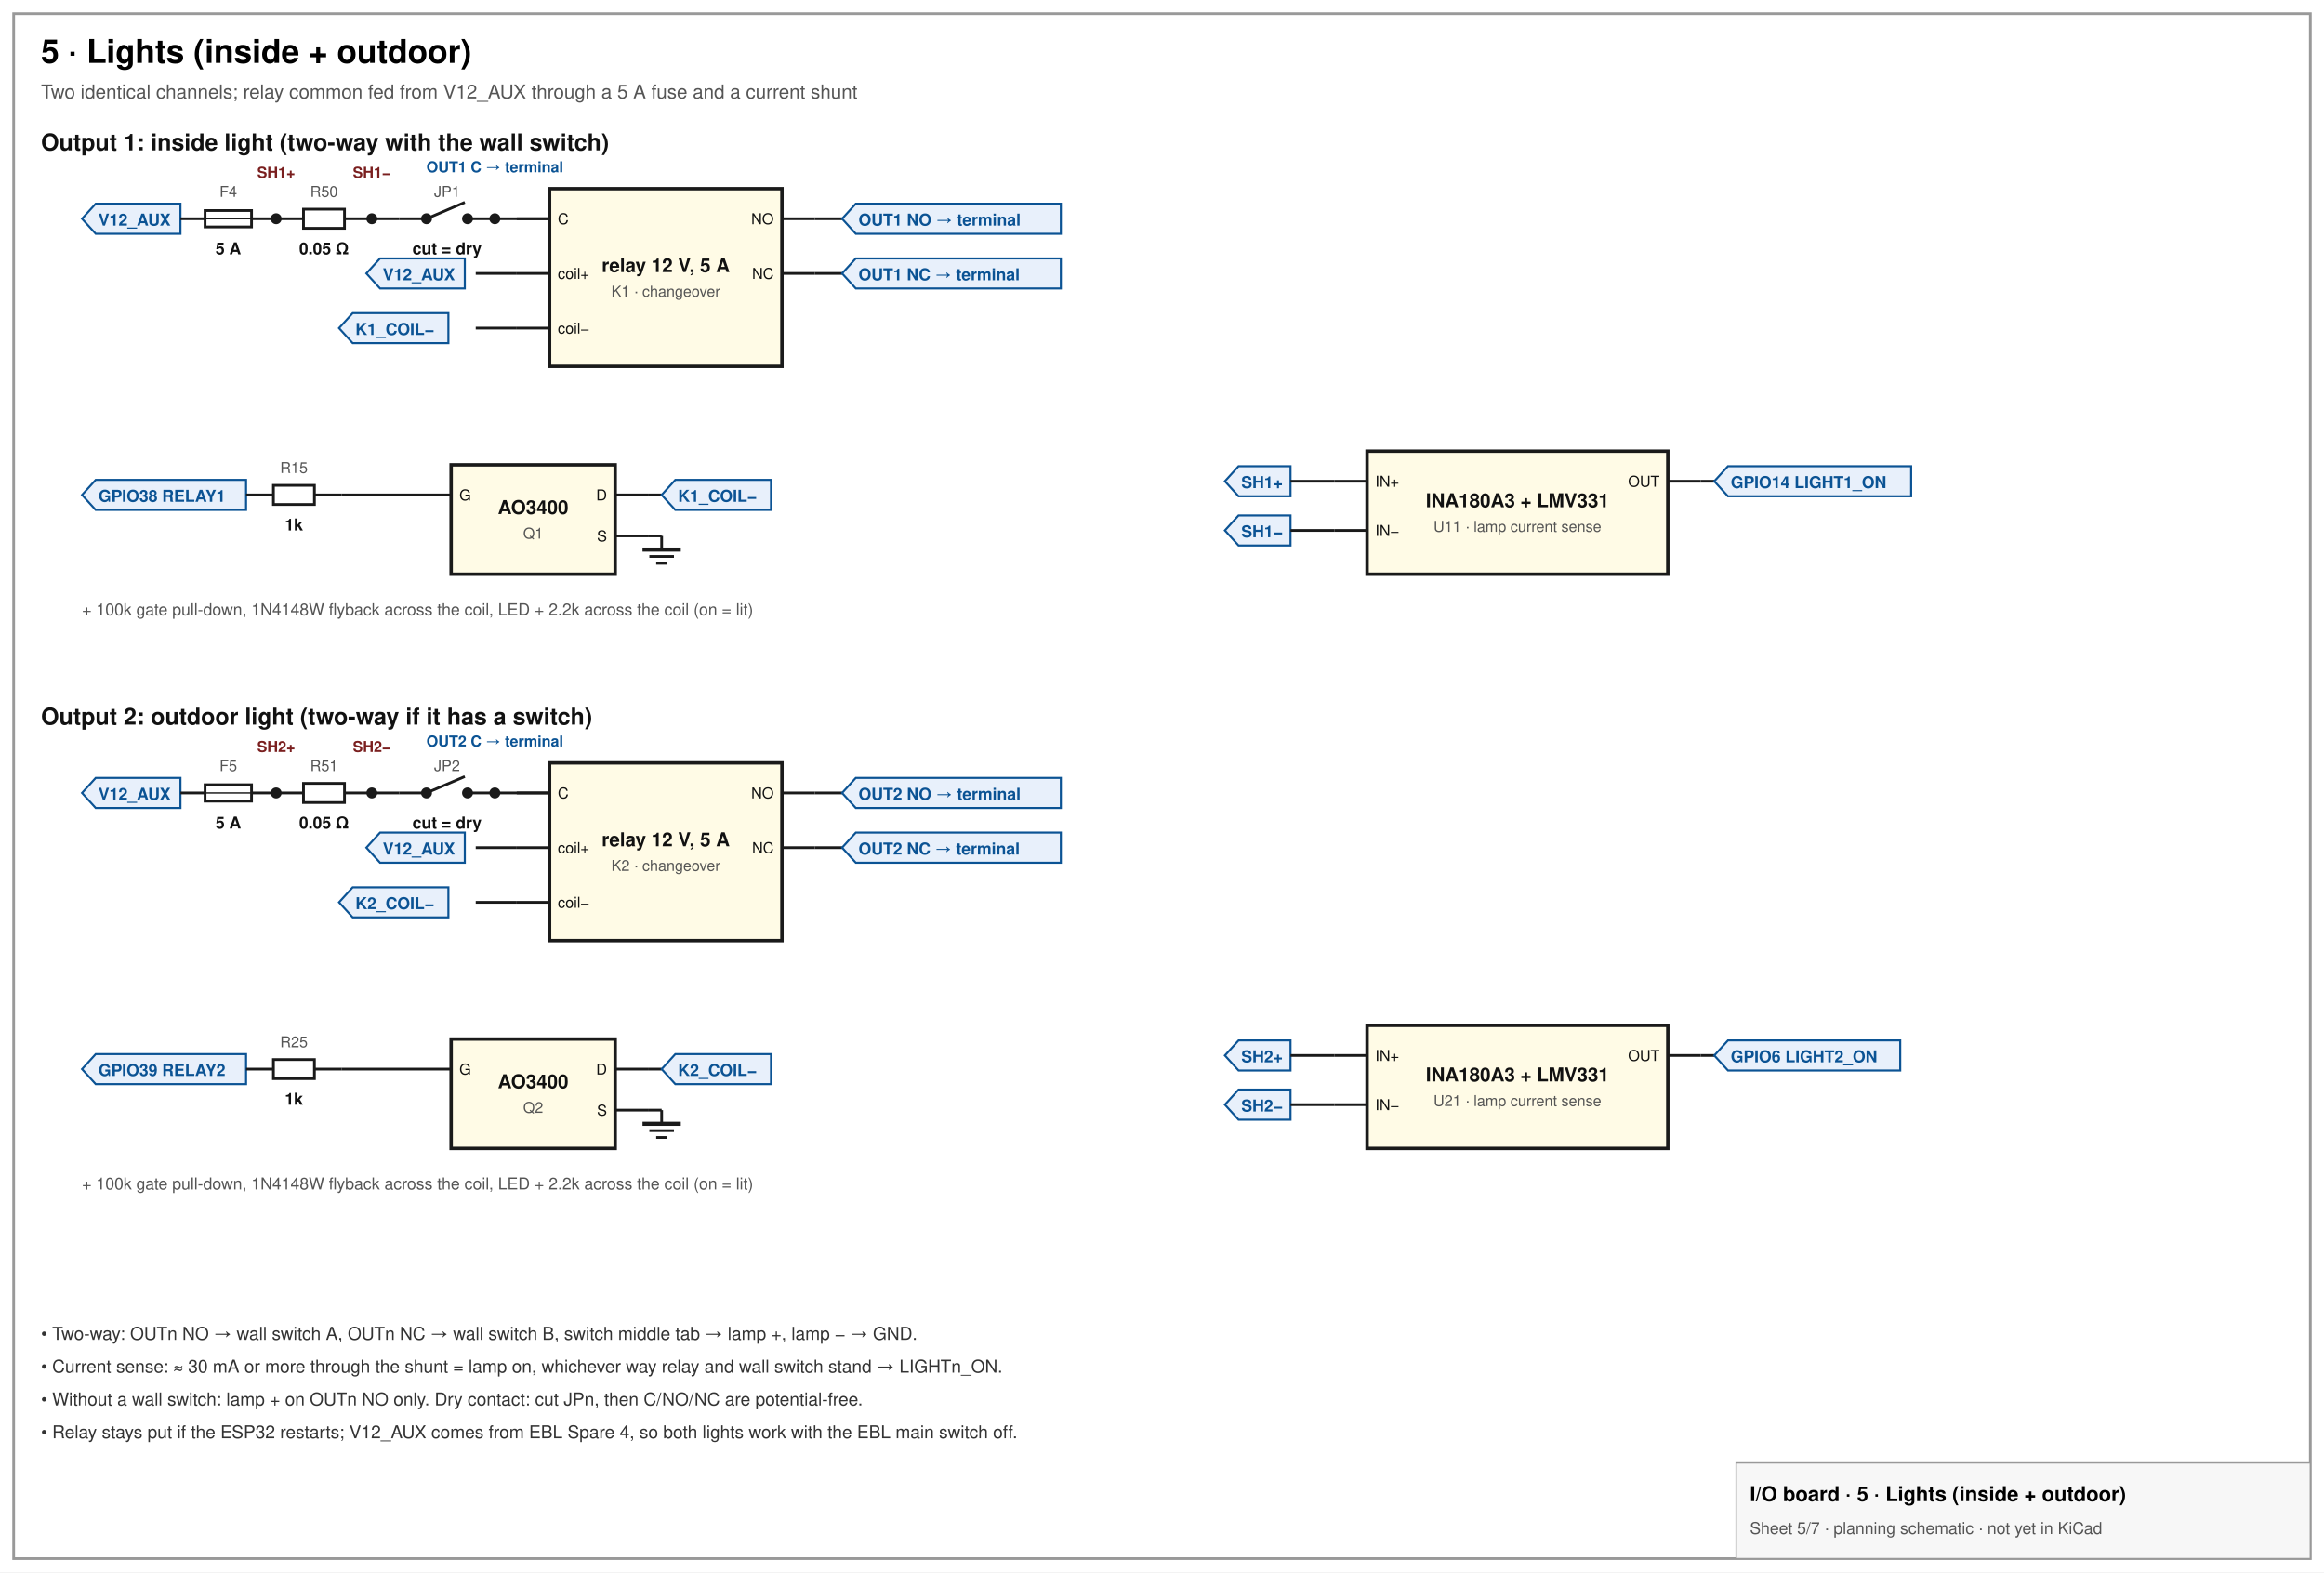
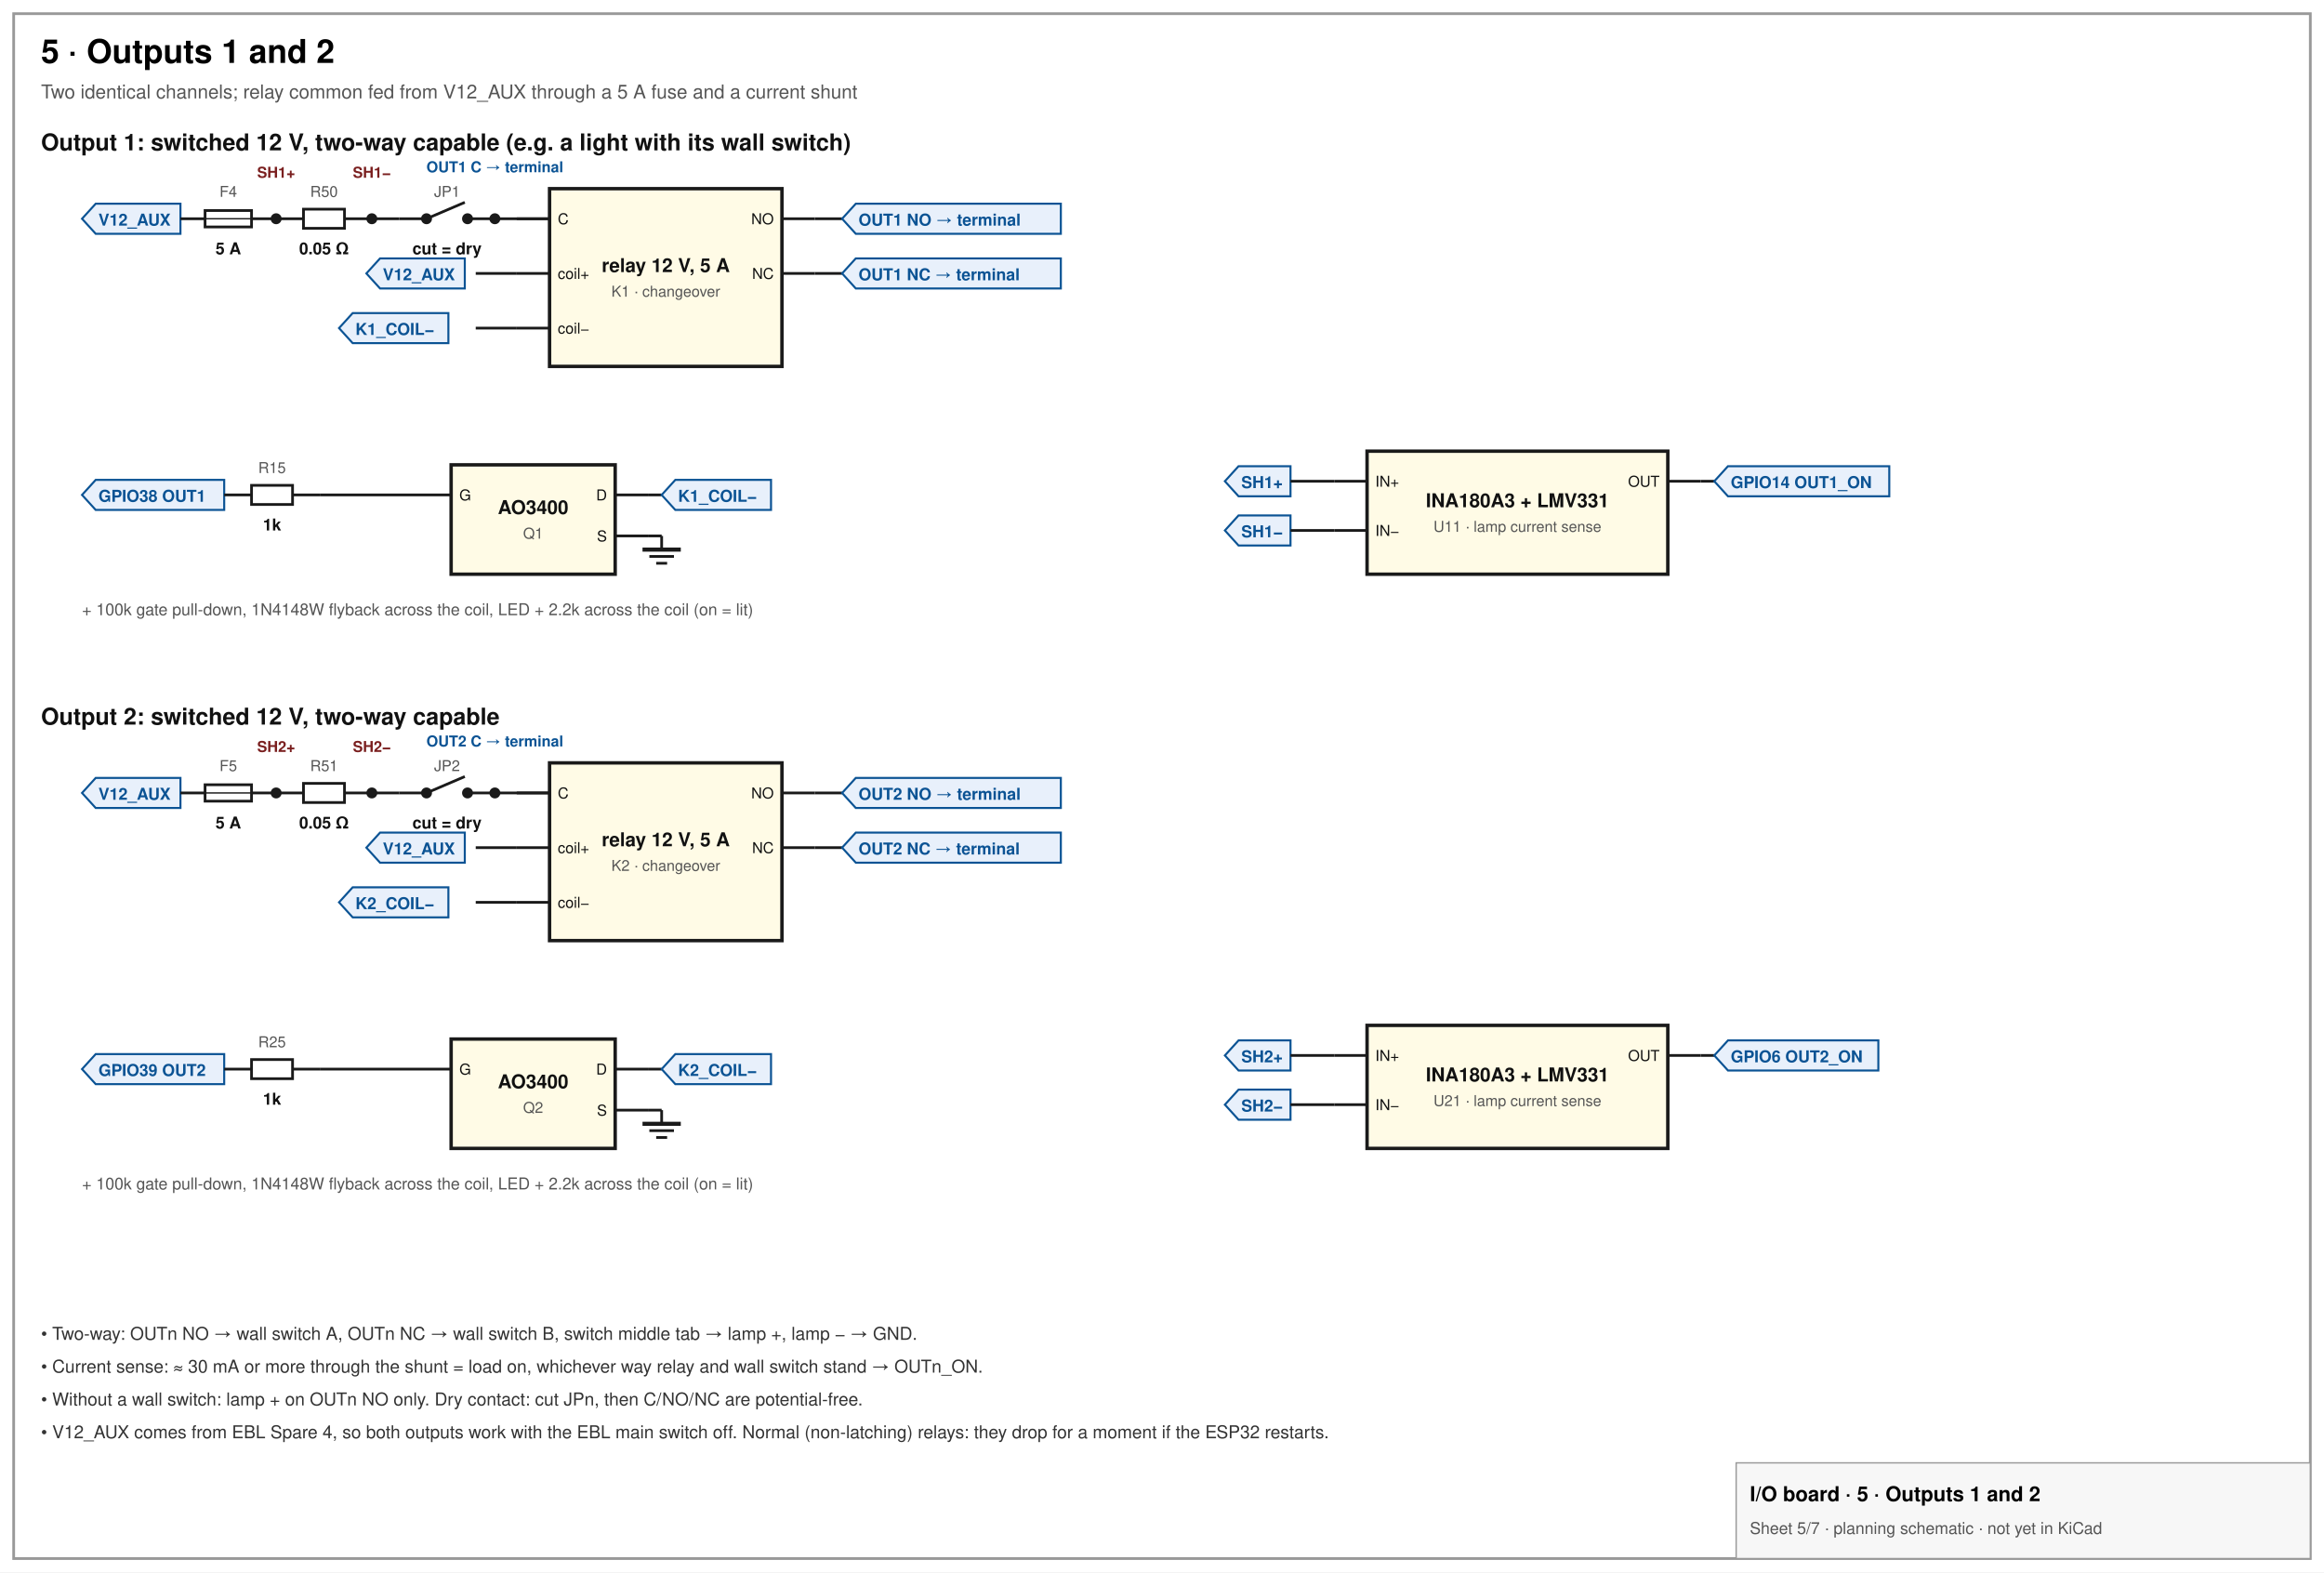
<svg xmlns="http://www.w3.org/2000/svg" width="1700" height="1150" viewBox="0 0 1700 1150" font-family="Helvetica, Arial, sans-serif">
  <rect width="1700" height="1150" fill="#fff" />
  <rect x="10" y="10" width="1680" height="1130" fill="none" stroke="#999" stroke-width="2" />
  <rect x="1270" y="1070" width="420" height="70" fill="#f7f7f7" stroke="#999" />
-   <text x="1280" y="1098" font-size="15" font-weight="700">I/O board · 5 · Lights (inside + outdoor)</text>
+   <text x="1280" y="1098" font-size="15" font-weight="700">I/O board · 5 · Outputs 1 and 2</text>
  <text x="1280" y="1122" font-size="12" fill="#555">Sheet 5/7 · planning schematic · not yet in KiCad</text>
-   <text x="30" y="46" font-size="24" font-weight="700">5 · Lights (inside + outdoor)</text>
+   <text x="30" y="46" font-size="24" font-weight="700">5 · Outputs 1 and 2</text>
  <text x="30" y="72" font-size="14" fill="#555">Two identical channels; relay common fed from V12_AUX through a 5 A fuse and a current shunt</text>
-   <text x="30" y="110" font-size="17" text-anchor="start" fill="#111" font-weight="700">Output 1: inside light (two-way with the wall switch)</text>
+   <text x="30" y="110" font-size="17" text-anchor="start" fill="#111" font-weight="700">Output 1: switched 12 V, two-way capable (e.g. a light with its wall switch)</text>
  <polygon points="60,160 70,149 132,149 132,171 70,171" fill="#e8f0fb" stroke="#0b5394" stroke-width="1.5" />
  <text x="72" y="165" font-size="12" text-anchor="start" fill="#0b5394" font-weight="700">V12_AUX</text>
  <line x1="132" y1="160" x2="150" y2="160" stroke="#1a1a1a" stroke-width="2" />
  <rect x="150" y="154" width="34" height="12" fill="#fff" stroke="#1a1a1a" stroke-width="2" />
  <line x1="150" y1="160" x2="184" y2="160" stroke="#1a1a1a" stroke-width="1" />
  <line x1="184" y1="160" x2="202" y2="160" stroke="#1a1a1a" stroke-width="2" />
  <text x="167.0" y="144" font-size="11" text-anchor="middle" fill="#555" font-weight="400">F4</text>
  <text x="167.0" y="186" font-size="12" text-anchor="middle" fill="#111" font-weight="700">5 A</text>
  <circle cx="202" cy="160" r="4" fill="#1a1a1a" />
  <text x="202" y="130" font-size="11" text-anchor="middle" fill="#7a1f1f" font-weight="700">SH1+</text>
  <line x1="202" y1="160" x2="222" y2="160" stroke="#1a1a1a" stroke-width="2" />
  <rect x="222" y="153" width="30" height="14" fill="#fff" stroke="#1a1a1a" stroke-width="2" />
  <line x1="252" y1="160" x2="272" y2="160" stroke="#1a1a1a" stroke-width="2" />
  <text x="237.0" y="144" font-size="11" text-anchor="middle" fill="#555" font-weight="400">R50</text>
  <text x="237.0" y="186" font-size="12" text-anchor="middle" fill="#111" font-weight="700">0.05 Ω</text>
  <circle cx="272" cy="160" r="4" fill="#1a1a1a" />
  <text x="272" y="130" font-size="11" text-anchor="middle" fill="#7a1f1f" font-weight="700">SH1−</text>
  <line x1="272" y1="160" x2="292" y2="160" stroke="#1a1a1a" stroke-width="2" />
  <line x1="292" y1="160" x2="312" y2="160" stroke="#1a1a1a" stroke-width="2" />
  <circle cx="312" cy="160" r="4" fill="#1a1a1a" />
  <line x1="312" y1="160" x2="340" y2="148" stroke="#1a1a1a" stroke-width="2" />
  <circle cx="342" cy="160" r="4" fill="#1a1a1a" />
  <line x1="342" y1="160" x2="362" y2="160" stroke="#1a1a1a" stroke-width="2" />
  <text x="327.0" y="144" font-size="11" text-anchor="middle" fill="#555" font-weight="400">JP1</text>
  <text x="327.0" y="186" font-size="12" text-anchor="middle" fill="#111" font-weight="700">cut = dry</text>
  <circle cx="362" cy="160" r="4" fill="#1a1a1a" />
  <line x1="362" y1="160" x2="402" y2="160" stroke="#1a1a1a" stroke-width="2" />
  <rect x="402" y="138" width="170" height="130" fill="#fffbe6" stroke="#1a1a1a" stroke-width="2.5" />
  <text x="487.0" y="199.0" font-size="14" text-anchor="middle" fill="#111" font-weight="700">relay 12 V, 5 A</text>
  <text x="487.0" y="217.0" font-size="11" text-anchor="middle" fill="#555" font-weight="400">K1 · changeover</text>
  <line x1="378" y1="160" x2="402" y2="160" stroke="#1a1a1a" stroke-width="2" />
  <text x="408" y="164" font-size="11" text-anchor="start" fill="#111" font-weight="400">C</text>
  <line x1="378" y1="200" x2="402" y2="200" stroke="#1a1a1a" stroke-width="2" />
  <text x="408" y="204" font-size="11" text-anchor="start" fill="#111" font-weight="400">coil+</text>
  <line x1="378" y1="240" x2="402" y2="240" stroke="#1a1a1a" stroke-width="2" />
  <text x="408" y="244" font-size="11" text-anchor="start" fill="#111" font-weight="400">coil−</text>
  <line x1="572" y1="160" x2="596" y2="160" stroke="#1a1a1a" stroke-width="2" />
  <text x="566" y="164" font-size="11" text-anchor="end" fill="#111" font-weight="400">NO</text>
  <line x1="572" y1="200" x2="596" y2="200" stroke="#1a1a1a" stroke-width="2" />
  <text x="566" y="204" font-size="11" text-anchor="end" fill="#111" font-weight="400">NC</text>
  <line x1="596" y1="160" x2="616" y2="160" stroke="#1a1a1a" stroke-width="2" />
  <polygon points="616,160 626,149 776,149 776,171 626,171" fill="#e8f0fb" stroke="#0b5394" stroke-width="1.5" />
  <text x="628" y="165" font-size="12" text-anchor="start" fill="#0b5394" font-weight="700">OUT1 NO → terminal</text>
  <line x1="596" y1="200" x2="616" y2="200" stroke="#1a1a1a" stroke-width="2" />
  <polygon points="616,200 626,189 776,189 776,211 626,211" fill="#e8f0fb" stroke="#0b5394" stroke-width="1.5" />
  <text x="628" y="205" font-size="12" text-anchor="start" fill="#0b5394" font-weight="700">OUT1 NC → terminal</text>
  <text x="362" y="126" font-size="11" text-anchor="middle" fill="#0b5394" font-weight="700">OUT1 C → terminal</text>
  <polygon points="268,200 278,189 340,189 340,211 278,211" fill="#e8f0fb" stroke="#0b5394" stroke-width="1.5" />
  <text x="280" y="205" font-size="12" text-anchor="start" fill="#0b5394" font-weight="700">V12_AUX</text>
  <line x1="348" y1="200" x2="378" y2="200" stroke="#1a1a1a" stroke-width="2" />
  <polygon points="248,240 258,229 328,229 328,251 258,251" fill="#e8f0fb" stroke="#0b5394" stroke-width="1.5" />
  <text x="260" y="245" font-size="12" text-anchor="start" fill="#0b5394" font-weight="700">K1_COIL−</text>
  <line x1="348" y1="240" x2="378" y2="240" stroke="#1a1a1a" stroke-width="2" />
  <rect x="330" y="340" width="120" height="80" fill="#fffbe6" stroke="#1a1a1a" stroke-width="2.5" />
  <text x="390.0" y="376.0" font-size="14" text-anchor="middle" fill="#111" font-weight="700">AO3400</text>
  <text x="390.0" y="394.0" font-size="11" text-anchor="middle" fill="#555" font-weight="400">Q1</text>
  <line x1="306" y1="362" x2="330" y2="362" stroke="#1a1a1a" stroke-width="2" />
  <text x="336" y="366" font-size="11" text-anchor="start" fill="#111" font-weight="400">G</text>
  <line x1="450" y1="362" x2="474" y2="362" stroke="#1a1a1a" stroke-width="2" />
  <text x="444" y="366" font-size="11" text-anchor="end" fill="#111" font-weight="400">D</text>
  <line x1="450" y1="392" x2="474" y2="392" stroke="#1a1a1a" stroke-width="2" />
  <text x="444" y="396" font-size="11" text-anchor="end" fill="#111" font-weight="400">S</text>
-   <polygon points="60,362 70,351 180,351 180,373 70,373" fill="#e8f0fb" stroke="#0b5394" stroke-width="1.5" />
-   <text x="72" y="367" font-size="12" text-anchor="start" fill="#0b5394" font-weight="700">GPIO38 RELAY1</text>
-   <line x1="180" y1="362" x2="200" y2="362" stroke="#1a1a1a" stroke-width="2" />
-   <rect x="200" y="355" width="30" height="14" fill="#fff" stroke="#1a1a1a" stroke-width="2" />
-   <line x1="230" y1="362" x2="250" y2="362" stroke="#1a1a1a" stroke-width="2" />
-   <text x="215.0" y="346" font-size="11" text-anchor="middle" fill="#555" font-weight="400">R15</text>
-   <text x="215.0" y="388" font-size="12" text-anchor="middle" fill="#111" font-weight="700">1k</text>
-   <line x1="250" y1="362" x2="306" y2="362" stroke="#1a1a1a" stroke-width="2" />
+   <polygon points="60,362 70,351 164,351 164,373 70,373" fill="#e8f0fb" stroke="#0b5394" stroke-width="1.5" />
+   <text x="72" y="367" font-size="12" text-anchor="start" fill="#0b5394" font-weight="700">GPIO38 OUT1</text>
+   <line x1="164" y1="362" x2="184" y2="362" stroke="#1a1a1a" stroke-width="2" />
+   <rect x="184" y="355" width="30" height="14" fill="#fff" stroke="#1a1a1a" stroke-width="2" />
+   <line x1="214" y1="362" x2="234" y2="362" stroke="#1a1a1a" stroke-width="2" />
+   <text x="199.0" y="346" font-size="11" text-anchor="middle" fill="#555" font-weight="400">R15</text>
+   <text x="199.0" y="388" font-size="12" text-anchor="middle" fill="#111" font-weight="700">1k</text>
+   <line x1="234" y1="362" x2="306" y2="362" stroke="#1a1a1a" stroke-width="2" />
  <line x1="474" y1="362" x2="484" y2="362" stroke="#1a1a1a" stroke-width="2" />
  <polygon points="484,362 494,351 564,351 564,373 494,373" fill="#e8f0fb" stroke="#0b5394" stroke-width="1.5" />
  <text x="496" y="367" font-size="12" text-anchor="start" fill="#0b5394" font-weight="700">K1_COIL−</text>
  <line x1="474" y1="392" x2="484" y2="392" stroke="#1a1a1a" stroke-width="2" />
  <line x1="484" y1="392" x2="484" y2="402" stroke="#1a1a1a" stroke-width="2" />
  <line x1="470" y1="402" x2="498" y2="402" stroke="#1a1a1a" stroke-width="3" />
  <line x1="475" y1="407" x2="493" y2="407" stroke="#1a1a1a" stroke-width="2" />
  <line x1="480" y1="412" x2="488" y2="412" stroke="#1a1a1a" stroke-width="2" />
  <text x="60" y="450" font-size="12" text-anchor="start" fill="#555" font-weight="400">+ 100k gate pull-down, 1N4148W flyback across the coil, LED + 2.2k across the coil (on = lit)</text>
  <rect x="1000" y="330" width="220" height="90" fill="#fffbe6" stroke="#1a1a1a" stroke-width="2.5" />
  <text x="1110.0" y="371.0" font-size="14" text-anchor="middle" fill="#111" font-weight="700">INA180A3 + LMV331</text>
  <text x="1110.0" y="389.0" font-size="11" text-anchor="middle" fill="#555" font-weight="400">U11 · lamp current sense</text>
  <line x1="976" y1="352" x2="1000" y2="352" stroke="#1a1a1a" stroke-width="2" />
  <text x="1006" y="356" font-size="11" text-anchor="start" fill="#111" font-weight="400">IN+</text>
  <line x1="976" y1="388" x2="1000" y2="388" stroke="#1a1a1a" stroke-width="2" />
  <text x="1006" y="392" font-size="11" text-anchor="start" fill="#111" font-weight="400">IN−</text>
  <line x1="1220" y1="352" x2="1244" y2="352" stroke="#1a1a1a" stroke-width="2" />
  <text x="1214" y="356" font-size="11" text-anchor="end" fill="#111" font-weight="400">OUT</text>
  <polygon points="896,352 906,341 944,341 944,363 906,363" fill="#e8f0fb" stroke="#0b5394" stroke-width="1.5" />
  <text x="908" y="357" font-size="12" text-anchor="start" fill="#0b5394" font-weight="700">SH1+</text>
  <line x1="944" y1="352" x2="976" y2="352" stroke="#1a1a1a" stroke-width="2" />
  <polygon points="896,388 906,377 944,377 944,399 906,399" fill="#e8f0fb" stroke="#0b5394" stroke-width="1.5" />
  <text x="908" y="393" font-size="12" text-anchor="start" fill="#0b5394" font-weight="700">SH1−</text>
  <line x1="944" y1="388" x2="976" y2="388" stroke="#1a1a1a" stroke-width="2" />
  <line x1="1244" y1="352" x2="1254" y2="352" stroke="#1a1a1a" stroke-width="2" />
-   <polygon points="1254,352 1264,341 1398,341 1398,363 1264,363" fill="#e8f0fb" stroke="#0b5394" stroke-width="1.5" />
-   <text x="1266" y="357" font-size="12" text-anchor="start" fill="#0b5394" font-weight="700">GPIO14 LIGHT1_ON</text>
-   <text x="30" y="530" font-size="17" text-anchor="start" fill="#111" font-weight="700">Output 2: outdoor light (two-way if it has a switch)</text>
+   <polygon points="1254,352 1264,341 1382,341 1382,363 1264,363" fill="#e8f0fb" stroke="#0b5394" stroke-width="1.5" />
+   <text x="1266" y="357" font-size="12" text-anchor="start" fill="#0b5394" font-weight="700">GPIO14 OUT1_ON</text>
+   <text x="30" y="530" font-size="17" text-anchor="start" fill="#111" font-weight="700">Output 2: switched 12 V, two-way capable</text>
  <polygon points="60,580 70,569 132,569 132,591 70,591" fill="#e8f0fb" stroke="#0b5394" stroke-width="1.5" />
  <text x="72" y="585" font-size="12" text-anchor="start" fill="#0b5394" font-weight="700">V12_AUX</text>
  <line x1="132" y1="580" x2="150" y2="580" stroke="#1a1a1a" stroke-width="2" />
  <rect x="150" y="574" width="34" height="12" fill="#fff" stroke="#1a1a1a" stroke-width="2" />
  <line x1="150" y1="580" x2="184" y2="580" stroke="#1a1a1a" stroke-width="1" />
  <line x1="184" y1="580" x2="202" y2="580" stroke="#1a1a1a" stroke-width="2" />
  <text x="167.0" y="564" font-size="11" text-anchor="middle" fill="#555" font-weight="400">F5</text>
  <text x="167.0" y="606" font-size="12" text-anchor="middle" fill="#111" font-weight="700">5 A</text>
  <circle cx="202" cy="580" r="4" fill="#1a1a1a" />
  <text x="202" y="550" font-size="11" text-anchor="middle" fill="#7a1f1f" font-weight="700">SH2+</text>
  <line x1="202" y1="580" x2="222" y2="580" stroke="#1a1a1a" stroke-width="2" />
  <rect x="222" y="573" width="30" height="14" fill="#fff" stroke="#1a1a1a" stroke-width="2" />
  <line x1="252" y1="580" x2="272" y2="580" stroke="#1a1a1a" stroke-width="2" />
  <text x="237.0" y="564" font-size="11" text-anchor="middle" fill="#555" font-weight="400">R51</text>
  <text x="237.0" y="606" font-size="12" text-anchor="middle" fill="#111" font-weight="700">0.05 Ω</text>
  <circle cx="272" cy="580" r="4" fill="#1a1a1a" />
  <text x="272" y="550" font-size="11" text-anchor="middle" fill="#7a1f1f" font-weight="700">SH2−</text>
  <line x1="272" y1="580" x2="292" y2="580" stroke="#1a1a1a" stroke-width="2" />
  <line x1="292" y1="580" x2="312" y2="580" stroke="#1a1a1a" stroke-width="2" />
  <circle cx="312" cy="580" r="4" fill="#1a1a1a" />
  <line x1="312" y1="580" x2="340" y2="568" stroke="#1a1a1a" stroke-width="2" />
  <circle cx="342" cy="580" r="4" fill="#1a1a1a" />
  <line x1="342" y1="580" x2="362" y2="580" stroke="#1a1a1a" stroke-width="2" />
  <text x="327.0" y="564" font-size="11" text-anchor="middle" fill="#555" font-weight="400">JP2</text>
  <text x="327.0" y="606" font-size="12" text-anchor="middle" fill="#111" font-weight="700">cut = dry</text>
  <circle cx="362" cy="580" r="4" fill="#1a1a1a" />
  <line x1="362" y1="580" x2="402" y2="580" stroke="#1a1a1a" stroke-width="2" />
  <rect x="402" y="558" width="170" height="130" fill="#fffbe6" stroke="#1a1a1a" stroke-width="2.5" />
  <text x="487.0" y="619.0" font-size="14" text-anchor="middle" fill="#111" font-weight="700">relay 12 V, 5 A</text>
  <text x="487.0" y="637.0" font-size="11" text-anchor="middle" fill="#555" font-weight="400">K2 · changeover</text>
  <line x1="378" y1="580" x2="402" y2="580" stroke="#1a1a1a" stroke-width="2" />
  <text x="408" y="584" font-size="11" text-anchor="start" fill="#111" font-weight="400">C</text>
  <line x1="378" y1="620" x2="402" y2="620" stroke="#1a1a1a" stroke-width="2" />
  <text x="408" y="624" font-size="11" text-anchor="start" fill="#111" font-weight="400">coil+</text>
  <line x1="378" y1="660" x2="402" y2="660" stroke="#1a1a1a" stroke-width="2" />
  <text x="408" y="664" font-size="11" text-anchor="start" fill="#111" font-weight="400">coil−</text>
  <line x1="572" y1="580" x2="596" y2="580" stroke="#1a1a1a" stroke-width="2" />
  <text x="566" y="584" font-size="11" text-anchor="end" fill="#111" font-weight="400">NO</text>
  <line x1="572" y1="620" x2="596" y2="620" stroke="#1a1a1a" stroke-width="2" />
  <text x="566" y="624" font-size="11" text-anchor="end" fill="#111" font-weight="400">NC</text>
  <line x1="596" y1="580" x2="616" y2="580" stroke="#1a1a1a" stroke-width="2" />
  <polygon points="616,580 626,569 776,569 776,591 626,591" fill="#e8f0fb" stroke="#0b5394" stroke-width="1.5" />
  <text x="628" y="585" font-size="12" text-anchor="start" fill="#0b5394" font-weight="700">OUT2 NO → terminal</text>
  <line x1="596" y1="620" x2="616" y2="620" stroke="#1a1a1a" stroke-width="2" />
  <polygon points="616,620 626,609 776,609 776,631 626,631" fill="#e8f0fb" stroke="#0b5394" stroke-width="1.5" />
  <text x="628" y="625" font-size="12" text-anchor="start" fill="#0b5394" font-weight="700">OUT2 NC → terminal</text>
  <text x="362" y="546" font-size="11" text-anchor="middle" fill="#0b5394" font-weight="700">OUT2 C → terminal</text>
  <polygon points="268,620 278,609 340,609 340,631 278,631" fill="#e8f0fb" stroke="#0b5394" stroke-width="1.5" />
  <text x="280" y="625" font-size="12" text-anchor="start" fill="#0b5394" font-weight="700">V12_AUX</text>
  <line x1="348" y1="620" x2="378" y2="620" stroke="#1a1a1a" stroke-width="2" />
  <polygon points="248,660 258,649 328,649 328,671 258,671" fill="#e8f0fb" stroke="#0b5394" stroke-width="1.5" />
  <text x="260" y="665" font-size="12" text-anchor="start" fill="#0b5394" font-weight="700">K2_COIL−</text>
  <line x1="348" y1="660" x2="378" y2="660" stroke="#1a1a1a" stroke-width="2" />
  <rect x="330" y="760" width="120" height="80" fill="#fffbe6" stroke="#1a1a1a" stroke-width="2.5" />
  <text x="390.0" y="796.0" font-size="14" text-anchor="middle" fill="#111" font-weight="700">AO3400</text>
  <text x="390.0" y="814.0" font-size="11" text-anchor="middle" fill="#555" font-weight="400">Q2</text>
  <line x1="306" y1="782" x2="330" y2="782" stroke="#1a1a1a" stroke-width="2" />
  <text x="336" y="786" font-size="11" text-anchor="start" fill="#111" font-weight="400">G</text>
  <line x1="450" y1="782" x2="474" y2="782" stroke="#1a1a1a" stroke-width="2" />
  <text x="444" y="786" font-size="11" text-anchor="end" fill="#111" font-weight="400">D</text>
  <line x1="450" y1="812" x2="474" y2="812" stroke="#1a1a1a" stroke-width="2" />
  <text x="444" y="816" font-size="11" text-anchor="end" fill="#111" font-weight="400">S</text>
-   <polygon points="60,782 70,771 180,771 180,793 70,793" fill="#e8f0fb" stroke="#0b5394" stroke-width="1.5" />
-   <text x="72" y="787" font-size="12" text-anchor="start" fill="#0b5394" font-weight="700">GPIO39 RELAY2</text>
-   <line x1="180" y1="782" x2="200" y2="782" stroke="#1a1a1a" stroke-width="2" />
-   <rect x="200" y="775" width="30" height="14" fill="#fff" stroke="#1a1a1a" stroke-width="2" />
-   <line x1="230" y1="782" x2="250" y2="782" stroke="#1a1a1a" stroke-width="2" />
-   <text x="215.0" y="766" font-size="11" text-anchor="middle" fill="#555" font-weight="400">R25</text>
-   <text x="215.0" y="808" font-size="12" text-anchor="middle" fill="#111" font-weight="700">1k</text>
-   <line x1="250" y1="782" x2="306" y2="782" stroke="#1a1a1a" stroke-width="2" />
+   <polygon points="60,782 70,771 164,771 164,793 70,793" fill="#e8f0fb" stroke="#0b5394" stroke-width="1.5" />
+   <text x="72" y="787" font-size="12" text-anchor="start" fill="#0b5394" font-weight="700">GPIO39 OUT2</text>
+   <line x1="164" y1="782" x2="184" y2="782" stroke="#1a1a1a" stroke-width="2" />
+   <rect x="184" y="775" width="30" height="14" fill="#fff" stroke="#1a1a1a" stroke-width="2" />
+   <line x1="214" y1="782" x2="234" y2="782" stroke="#1a1a1a" stroke-width="2" />
+   <text x="199.0" y="766" font-size="11" text-anchor="middle" fill="#555" font-weight="400">R25</text>
+   <text x="199.0" y="808" font-size="12" text-anchor="middle" fill="#111" font-weight="700">1k</text>
+   <line x1="234" y1="782" x2="306" y2="782" stroke="#1a1a1a" stroke-width="2" />
  <line x1="474" y1="782" x2="484" y2="782" stroke="#1a1a1a" stroke-width="2" />
  <polygon points="484,782 494,771 564,771 564,793 494,793" fill="#e8f0fb" stroke="#0b5394" stroke-width="1.5" />
  <text x="496" y="787" font-size="12" text-anchor="start" fill="#0b5394" font-weight="700">K2_COIL−</text>
  <line x1="474" y1="812" x2="484" y2="812" stroke="#1a1a1a" stroke-width="2" />
  <line x1="484" y1="812" x2="484" y2="822" stroke="#1a1a1a" stroke-width="2" />
  <line x1="470" y1="822" x2="498" y2="822" stroke="#1a1a1a" stroke-width="3" />
  <line x1="475" y1="827" x2="493" y2="827" stroke="#1a1a1a" stroke-width="2" />
  <line x1="480" y1="832" x2="488" y2="832" stroke="#1a1a1a" stroke-width="2" />
  <text x="60" y="870" font-size="12" text-anchor="start" fill="#555" font-weight="400">+ 100k gate pull-down, 1N4148W flyback across the coil, LED + 2.2k across the coil (on = lit)</text>
  <rect x="1000" y="750" width="220" height="90" fill="#fffbe6" stroke="#1a1a1a" stroke-width="2.5" />
  <text x="1110.0" y="791.0" font-size="14" text-anchor="middle" fill="#111" font-weight="700">INA180A3 + LMV331</text>
  <text x="1110.0" y="809.0" font-size="11" text-anchor="middle" fill="#555" font-weight="400">U21 · lamp current sense</text>
  <line x1="976" y1="772" x2="1000" y2="772" stroke="#1a1a1a" stroke-width="2" />
  <text x="1006" y="776" font-size="11" text-anchor="start" fill="#111" font-weight="400">IN+</text>
  <line x1="976" y1="808" x2="1000" y2="808" stroke="#1a1a1a" stroke-width="2" />
  <text x="1006" y="812" font-size="11" text-anchor="start" fill="#111" font-weight="400">IN−</text>
  <line x1="1220" y1="772" x2="1244" y2="772" stroke="#1a1a1a" stroke-width="2" />
  <text x="1214" y="776" font-size="11" text-anchor="end" fill="#111" font-weight="400">OUT</text>
  <polygon points="896,772 906,761 944,761 944,783 906,783" fill="#e8f0fb" stroke="#0b5394" stroke-width="1.5" />
  <text x="908" y="777" font-size="12" text-anchor="start" fill="#0b5394" font-weight="700">SH2+</text>
  <line x1="944" y1="772" x2="976" y2="772" stroke="#1a1a1a" stroke-width="2" />
  <polygon points="896,808 906,797 944,797 944,819 906,819" fill="#e8f0fb" stroke="#0b5394" stroke-width="1.5" />
  <text x="908" y="813" font-size="12" text-anchor="start" fill="#0b5394" font-weight="700">SH2−</text>
  <line x1="944" y1="808" x2="976" y2="808" stroke="#1a1a1a" stroke-width="2" />
  <line x1="1244" y1="772" x2="1254" y2="772" stroke="#1a1a1a" stroke-width="2" />
-   <polygon points="1254,772 1264,761 1390,761 1390,783 1264,783" fill="#e8f0fb" stroke="#0b5394" stroke-width="1.5" />
-   <text x="1266" y="777" font-size="12" text-anchor="start" fill="#0b5394" font-weight="700">GPIO6 LIGHT2_ON</text>
+   <polygon points="1254,772 1264,761 1374,761 1374,783 1264,783" fill="#e8f0fb" stroke="#0b5394" stroke-width="1.5" />
+   <text x="1266" y="777" font-size="12" text-anchor="start" fill="#0b5394" font-weight="700">GPIO6 OUT2_ON</text>
  <text x="30" y="980" font-size="13" text-anchor="start" fill="#333" font-weight="400">• Two-way: OUTn NO → wall switch A, OUTn NC → wall switch B, switch middle tab → lamp +, lamp − → GND.</text>
-   <text x="30" y="1004" font-size="13" text-anchor="start" fill="#333" font-weight="400">• Current sense: ≈ 30 mA or more through the shunt = lamp on, whichever way relay and wall switch stand → LIGHTn_ON.</text>
+   <text x="30" y="1004" font-size="13" text-anchor="start" fill="#333" font-weight="400">• Current sense: ≈ 30 mA or more through the shunt = load on, whichever way relay and wall switch stand → OUTn_ON.</text>
  <text x="30" y="1028" font-size="13" text-anchor="start" fill="#333" font-weight="400">• Without a wall switch: lamp + on OUTn NO only. Dry contact: cut JPn, then C/NO/NC are potential-free.</text>
-   <text x="30" y="1052" font-size="13" text-anchor="start" fill="#333" font-weight="400">• Relay stays put if the ESP32 restarts; V12_AUX comes from EBL Spare 4, so both lights work with the EBL main switch off.</text>
+   <text x="30" y="1052" font-size="13" text-anchor="start" fill="#333" font-weight="400">• V12_AUX comes from EBL Spare 4, so both outputs work with the EBL main switch off. Normal (non-latching) relays: they drop for a moment if the ESP32 restarts.</text>
</svg>
